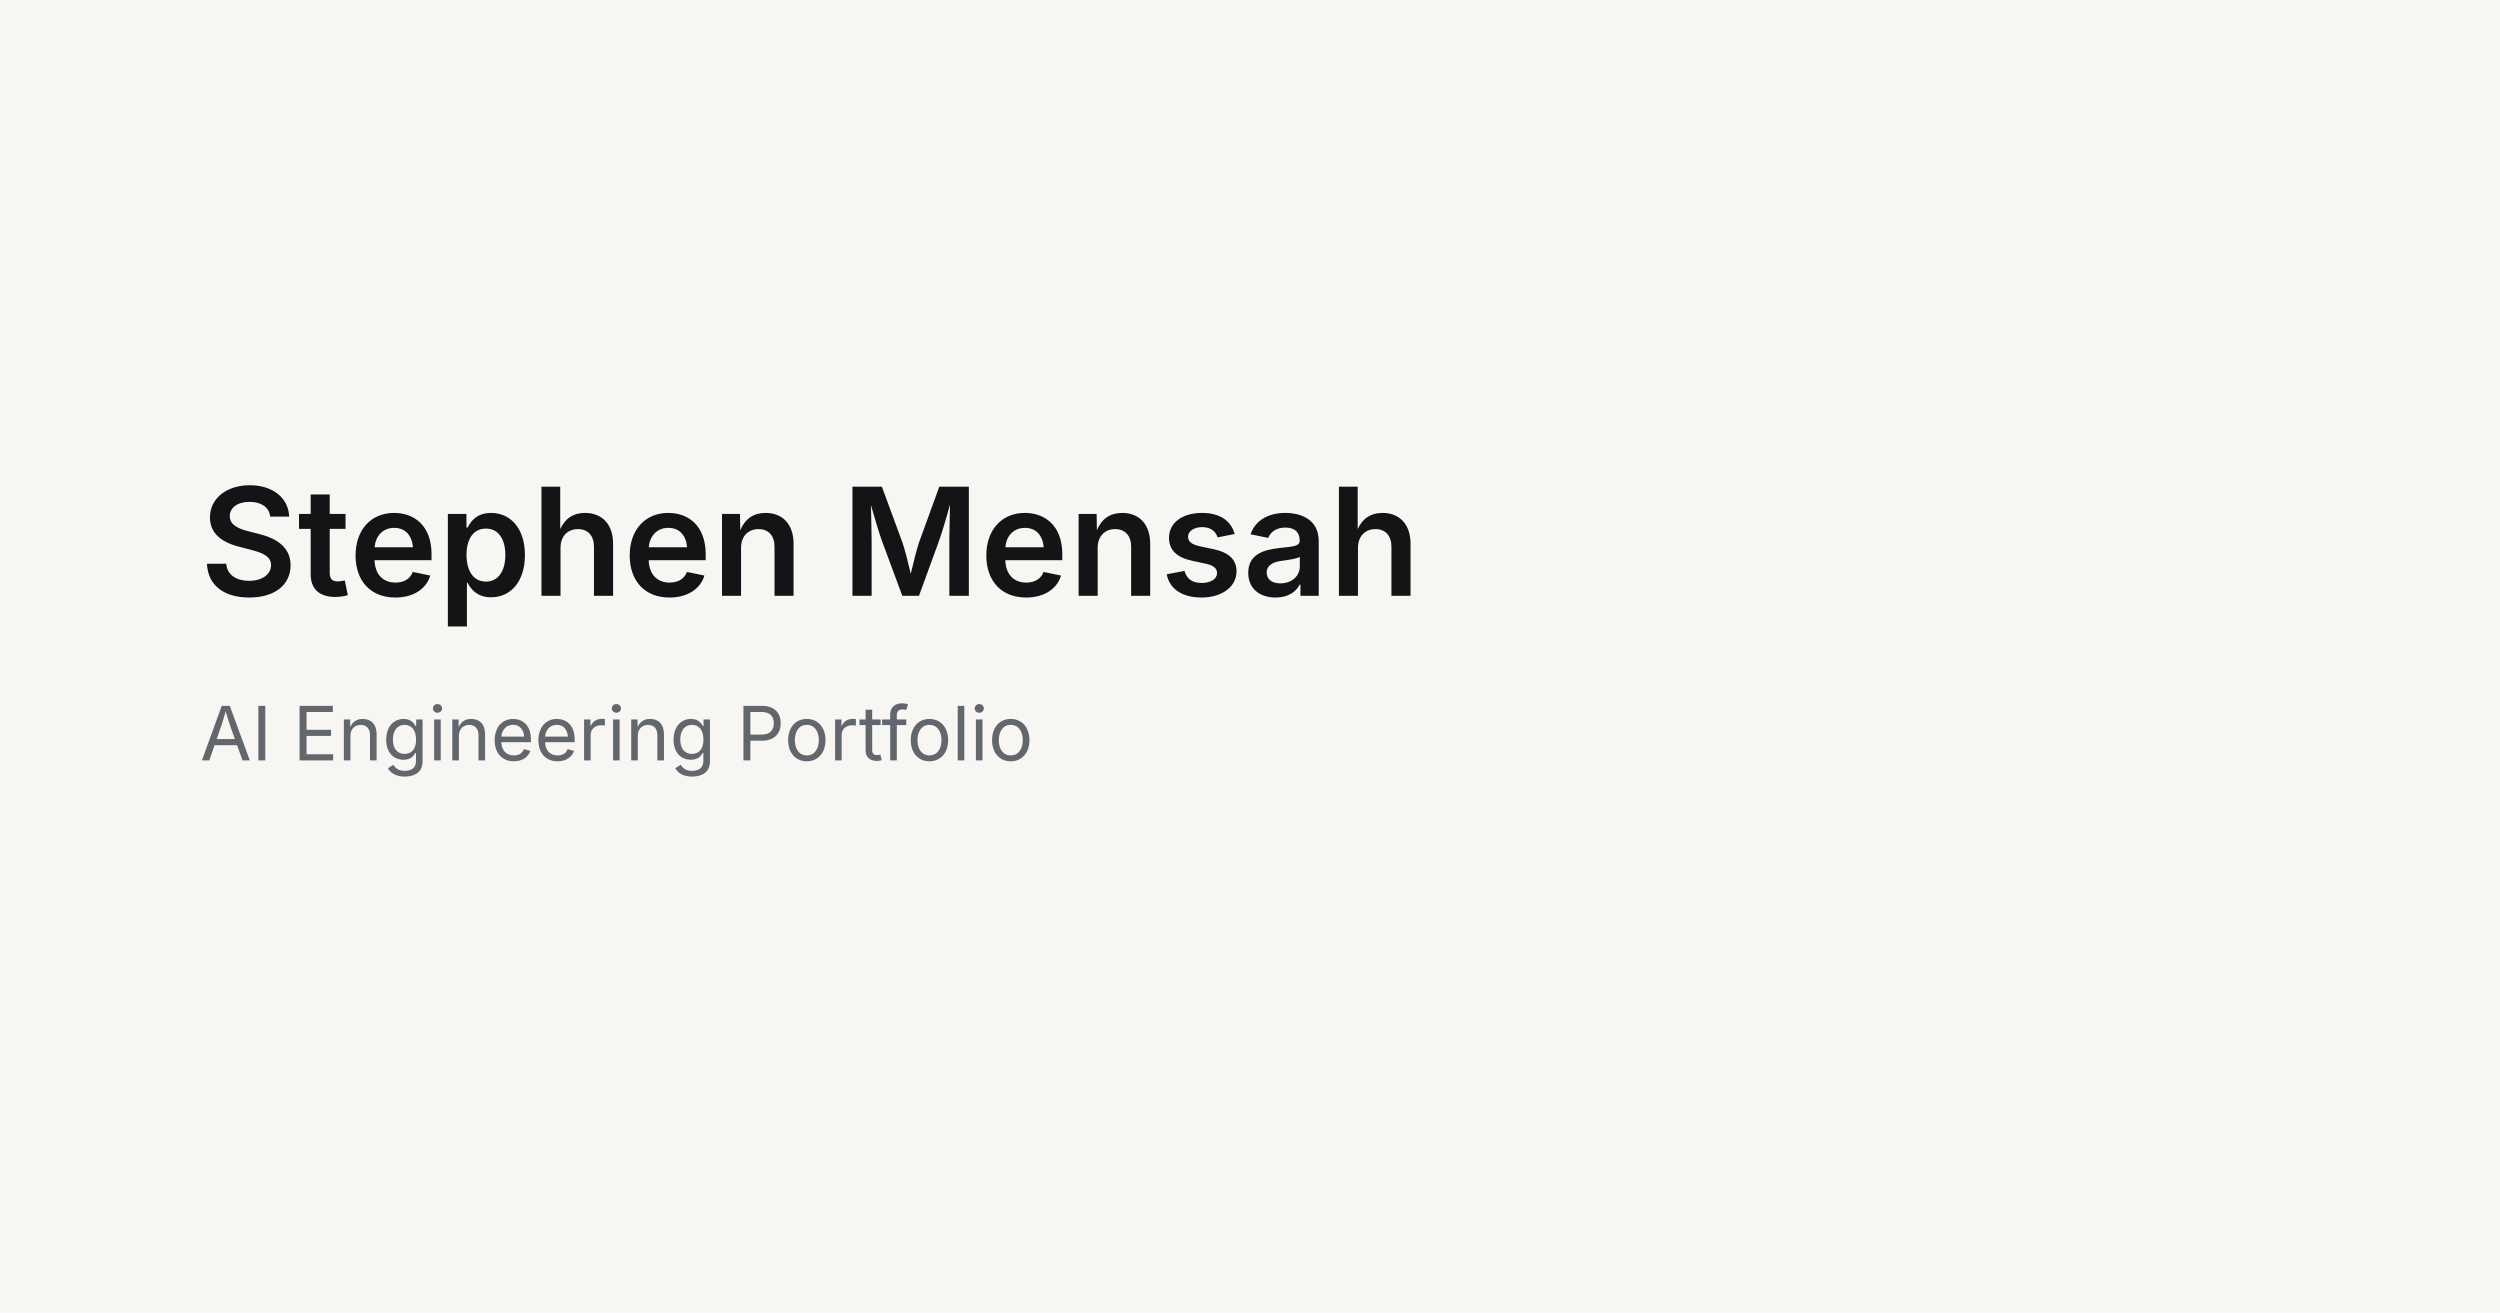
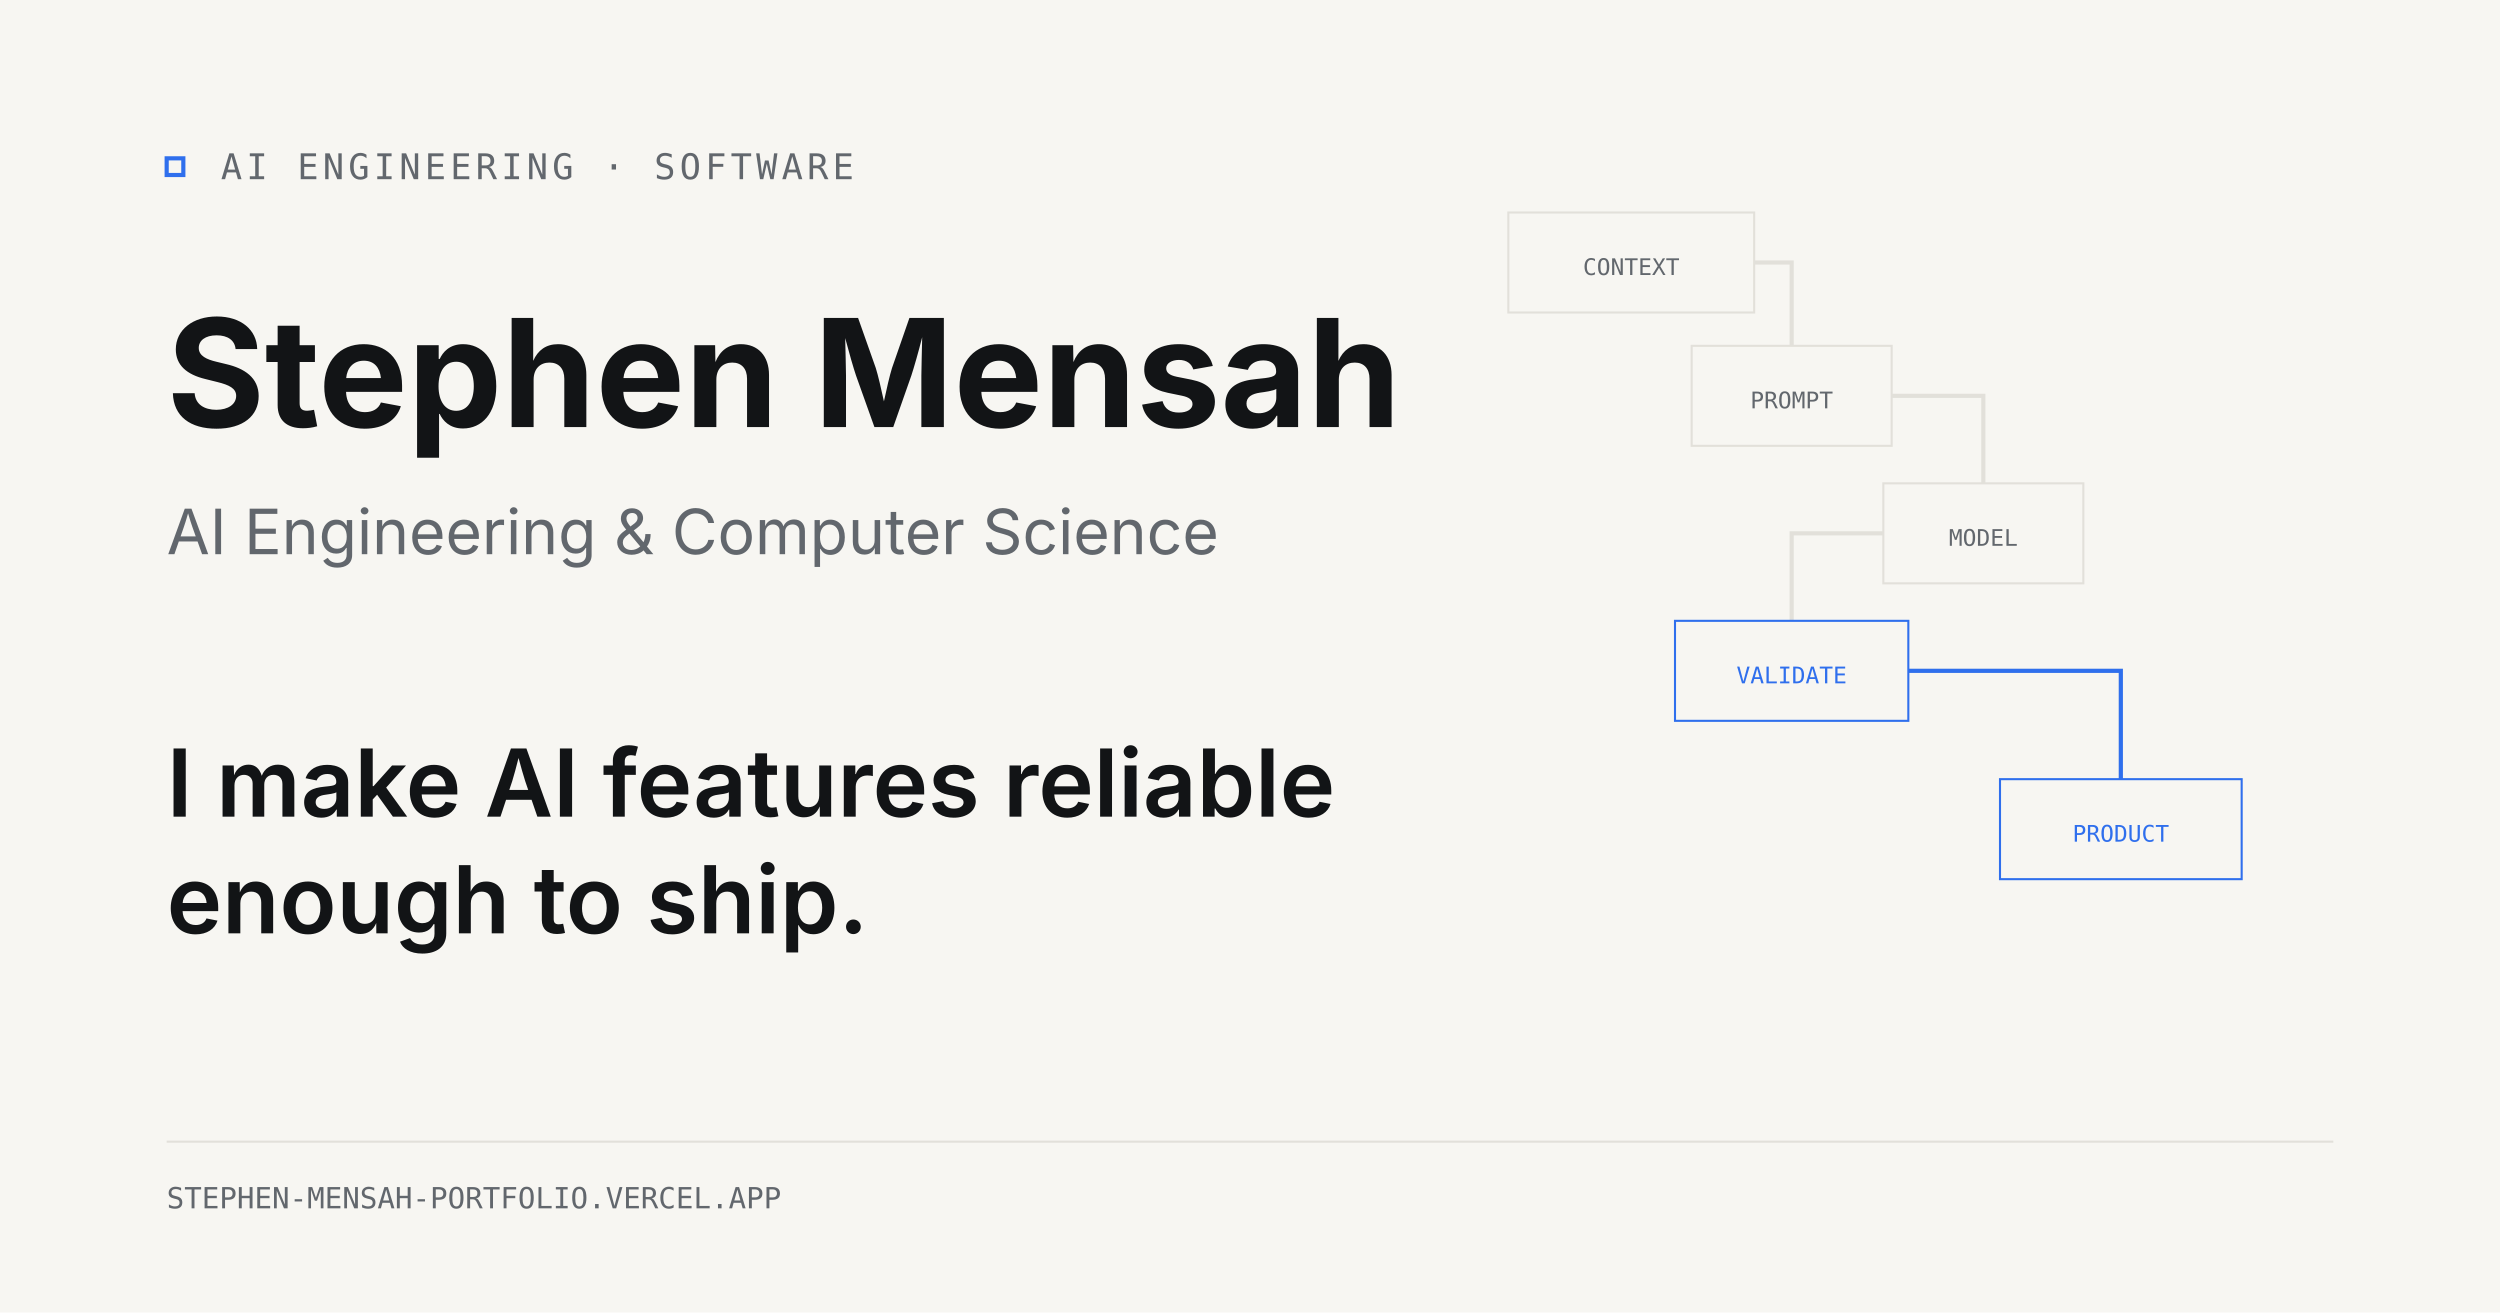
<svg xmlns="http://www.w3.org/2000/svg" width="1200" height="630" viewBox="0 0 1200 630" role="img" aria-labelledby="title description">
  <rect width="1200" height="630" fill="#F7F6F2" />
-   <text x="96" y="286" fill="#121416" font-family="Inter, Arial, sans-serif" font-size="72" font-weight="600">Stephen Mensah</text>
-   <text x="96" y="365" fill="#62676D" font-family="Inter, Arial, sans-serif" font-size="36">AI Engineering Portfolio</text>
+   <rect x="80" y="76" width="8" height="8" fill="none" stroke="#2F6FED" stroke-width="2" />
+   <text x="106" y="86" fill="#62676D" font-family="IBM Plex Mono, monospace" font-size="17" font-weight="500" letter-spacing="2">AI ENGINEERING · SOFTWARE</text>
+   <text x="80" y="205" fill="#121416" font-family="Inter, Arial, sans-serif" font-size="72" font-weight="650">Stephen Mensah</text>
+   <text x="80" y="266" fill="#62676D" font-family="Inter, Arial, sans-serif" font-size="30">AI Engineering &amp; Computer Science</text>
+   <text x="80" y="392" fill="#121416" font-family="Inter, Arial, sans-serif" font-size="45" font-weight="600">I make AI features reliable</text>
+   <text x="80" y="448" fill="#121416" font-family="Inter, Arial, sans-serif" font-size="45" font-weight="600">enough to ship.</text>
+   <path d="M760 126 H860 V190 H952 V256 H860 V322 H1018 V398" fill="none" stroke="#E2E0DA" stroke-width="2" />
+   <path d="M860 322 H1018 V398" fill="none" stroke="#2F6FED" stroke-width="2" />
+   <rect x="724" y="102" width="118" height="48" fill="#F7F6F2" stroke="#E2E0DA" />
+   <rect x="812" y="166" width="96" height="48" fill="#F7F6F2" stroke="#E2E0DA" />
+   <rect x="904" y="232" width="96" height="48" fill="#F7F6F2" stroke="#E2E0DA" />
+   <rect x="804" y="298" width="112" height="48" fill="#F7F6F2" stroke="#2F6FED" />
+   <rect x="960" y="374" width="116" height="48" fill="#F7F6F2" stroke="#2F6FED" />
+   <text x="783" y="132" text-anchor="middle" fill="#62676D" font-family="IBM Plex Mono, monospace" font-size="11">CONTEXT</text>
+   <text x="860" y="196" text-anchor="middle" fill="#62676D" font-family="IBM Plex Mono, monospace" font-size="11">PROMPT</text>
+   <text x="952" y="262" text-anchor="middle" fill="#62676D" font-family="IBM Plex Mono, monospace" font-size="11">MODEL</text>
+   <text x="860" y="328" text-anchor="middle" fill="#2F6FED" font-family="IBM Plex Mono, monospace" font-size="11">VALIDATE</text>
+   <text x="1018" y="404" text-anchor="middle" fill="#2F6FED" font-family="IBM Plex Mono, monospace" font-size="11">PRODUCT</text>
+   <line x1="80" y1="548" x2="1120" y2="548" stroke="#E2E0DA" />
+   <text x="80" y="580" fill="#62676D" font-family="IBM Plex Mono, monospace" font-size="14">STEPHEN-MENSAH-PORTFOLIO.VERCEL.APP</text>
</svg>
